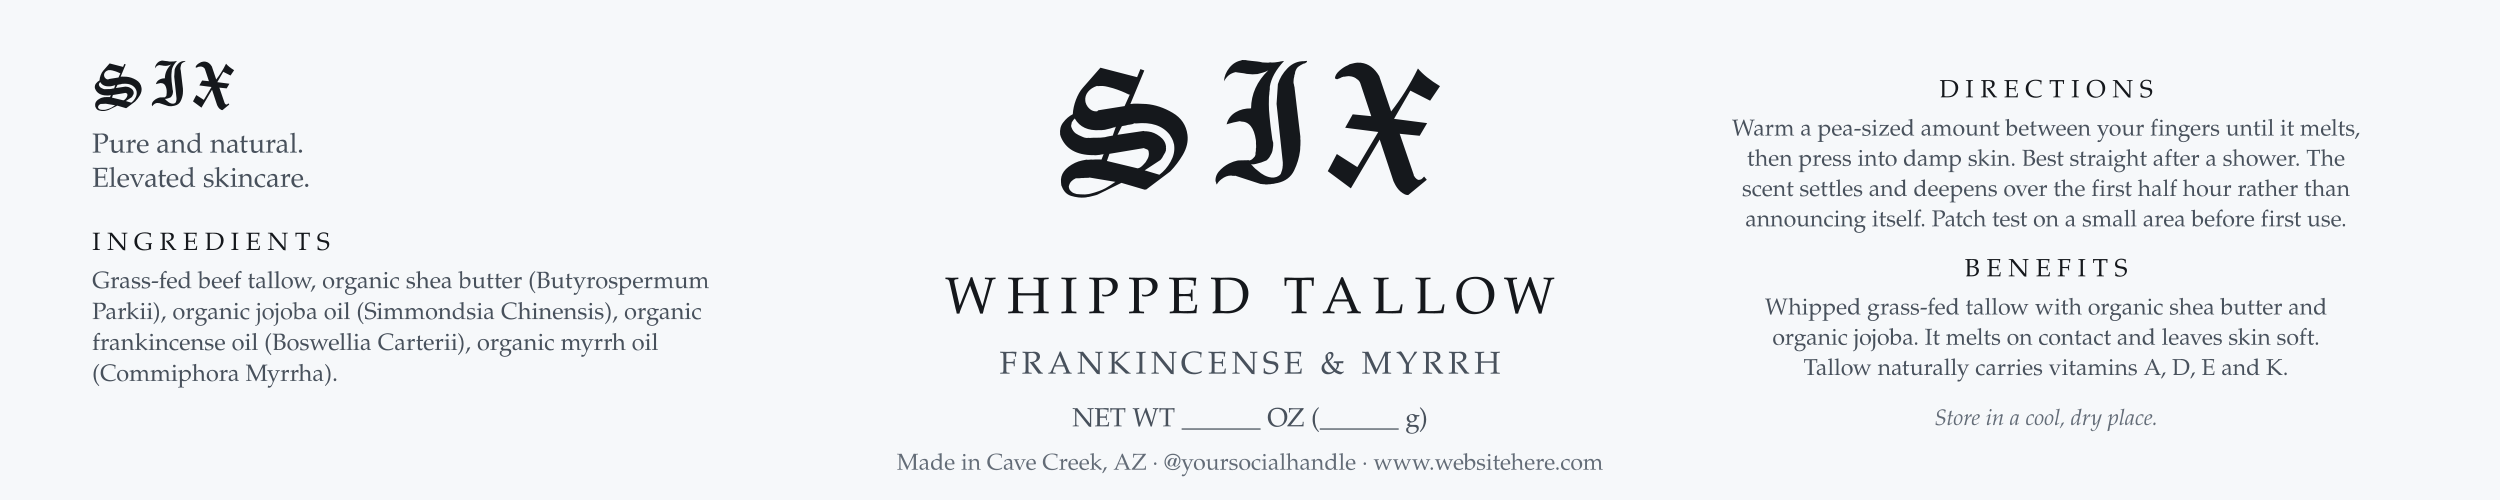
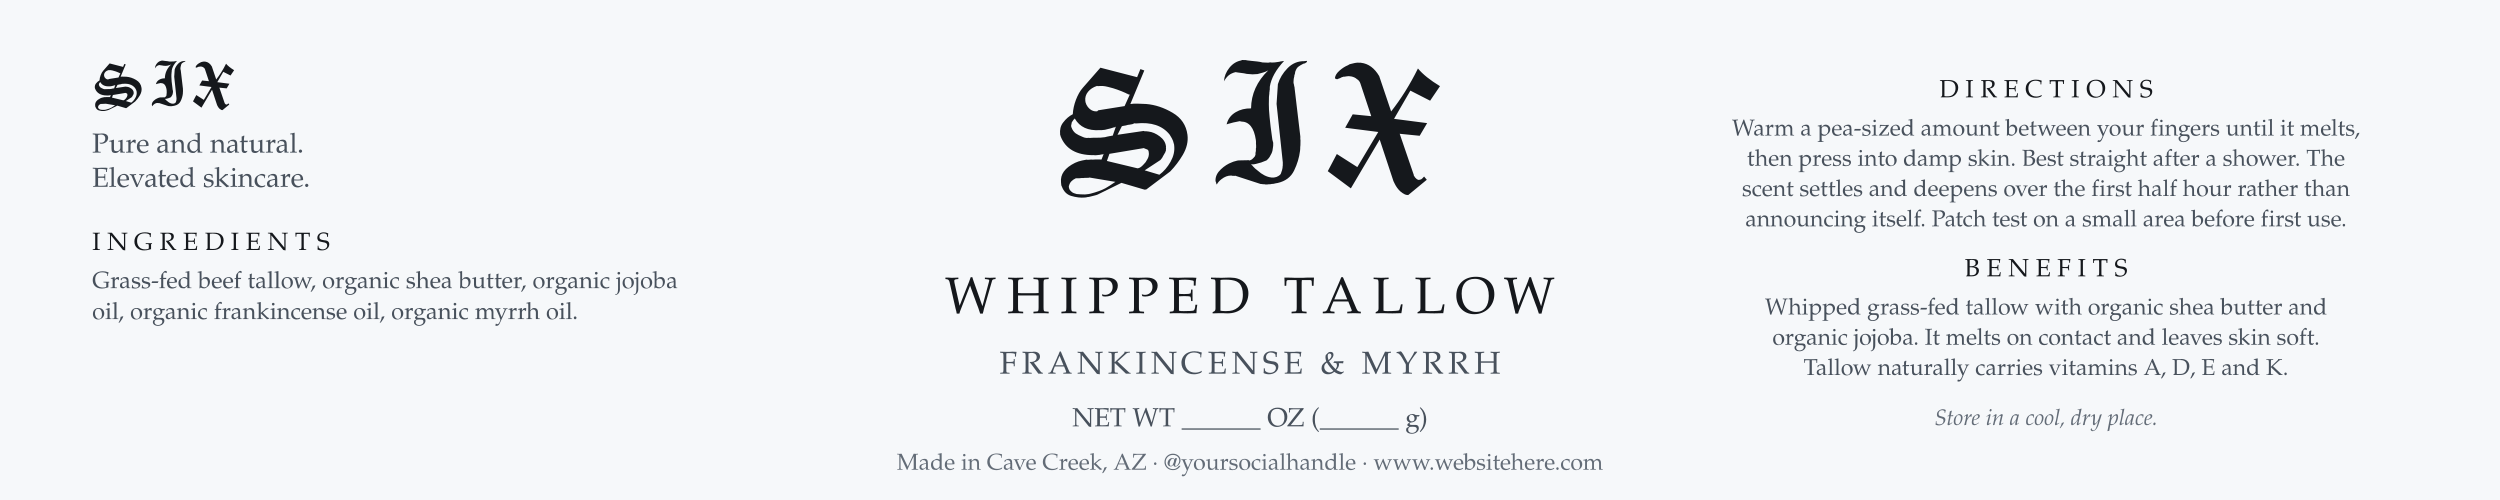
<svg xmlns="http://www.w3.org/2000/svg" width="190.0mm" height="38.0mm" viewBox="0 0 190.0 38.0">
  <rect x="0" y="0" width="190.0" height="38.0" fill="#f6f8fa" />
  <g transform="translate(80.000 4.000) scale(0.28061)">
    <path d="M12.94 4.08 22.88 6.65 23.77 4.46 24.83 4.83 21.05 13.92 22.01 13.82Q23.14 13.8 25.35 13.91Q28.99 14.22 32.5 16.29Q36.02 18.36 36.52 22.27Q36.86 24.97 35.24 27.72Q33.79 30.17 31.85 32.18L25.37 37.06L24.89 37.11L18.64 35.27L12.19 38.44Q11.91 38.57 11.24 38.73L10.19 38.99Q9.95 39.01 9.81 39.08L9.42 39.12Q9.13 39.15 9.09 39.2L8.75 39.24Q7.06 39.41 5 38.8Q3.23 38.25 2.48 36.23Q2.42 36.09 2.35 35.95L2.27 35.13Q1.93 31.89 6.06 29.85Q6.99 29.41 8 29.21L9.19 28.98Q9.35 29.07 9.98 29L10.41 28.95Q10.71 29.02 11.49 28.94Q11.68 28.97 12.07 28.93L13.24 28.95L13.86 27.37Q13.83 27.52 13.59 27.55L13.05 27.6Q13.01 27.66 12.91 27.67L11.8 27.78Q11.56 27.81 11.44 27.8Q11.32 27.79 11.17 27.75Q11.02 27.77 10.97 27.77Q4.18 27.75 2.19 22.73L2.18 22.64Q2.13 22.64 2.13 22.59L2.1 22.35Q2.05 22.36 2.05 22.31L2.03 22.16Q1.83 20.23 2.82 18.96Q3.98 17.42 5.46 16.68Q5.56 14.76 6.32 12.75Q7.09 10.74 8.18 9.51ZM6.3 34.02Q4.76 34.72 4.46 35.98Q4.37 36.08 4.39 36.28L4.42 36.57Q4.43 36.61 4.5 36.85Q4.5 36.9 4.54 36.97Q4.57 37.04 4.62 37.08Q4.63 37.13 4.63 37.18Q4.74 37.31 4.99 37.56Q5.23 37.8 5.44 37.92Q5.65 38.05 6.51 38.3Q6.85 38.31 7.59 38.38Q7.88 38.35 8.37 38.4Q8.61 38.37 8.76 38.41L9.68 38.31Q9.82 38.25 10.21 38.21Q12.82 37.54 14.35 36.7Q15.13 36.27 17 35L9.99 33.83Q9.85 33.9 9.61 33.92Q9.52 33.93 9.37 33.9Q9.22 33.91 9.17 33.92Q8.88 33.95 8.73 33.92L8.25 33.97Q8.2 33.97 7.96 33.95L7.18 34.03ZM22.08 19.14Q21.72 19.42 20.85 19.51L20.42 19.56Q19.71 19.78 19.18 19.83Q18.99 19.9 18.75 19.93L17.57 22.25L24.64 21.21Q24.85 21.34 25.29 21.29Q25.29 21.29 25.98 21.37Q27.51 21.55 29.02 22.69Q30.53 23.82 30.7 25.42L30.71 25.51Q30.67 25.57 30.68 25.66L30.72 26.05Q30.67 26.1 30.68 26.2L30.71 26.44Q30.71 26.49 30.67 26.54Q30.63 26.6 30.59 26.7Q30.55 26.8 30.56 26.9Q30.4 27.25 29.9 28.04Q29.86 28.14 29.76 28.32Q29.66 28.5 29.61 28.56Q29.57 28.61 29.18 29.09L24.93 31.88L28.91 33.07Q30.68 31.77 31.92 29.59Q33.15 27.41 32.93 25.28L32.89 24.89Q32.81 24.61 32.66 24.09Q32.65 23.94 32.52 23.71Q32.33 23.24 32.15 22.97Q32.09 22.83 31.92 22.58Q31.74 22.33 31.68 22.19Q28.76 18.54 22.58 19.18ZM24.79 25.84 15.38 27.41 14.7 29.34 22.77 31.28Q22.97 31.4 23.35 31.26Q23.59 31.19 23.91 30.96Q24.22 30.73 24.57 30.35Q24.66 30.25 24.86 30.03Q25.06 29.82 25.19 29.66Q25.86 28.66 25.99 28.06Q25.98 27.96 26.05 27.66Q26.05 27.61 26.07 27.41L26.01 26.79Q25.95 26.74 25.94 26.6L25.93 26.5Q25.88 26.51 25.85 26.44Q25.82 26.37 25.79 26.32Q25.76 26.27 25.35 26.12Q25.3 26.08 25.15 26.05Q25 26.01 24.97 25.99Q24.95 25.97 24.89 25.93L24.8 25.94ZM6.02 17.79Q5.94 17.95 5.67 18.17Q5.67 18.22 5.42 18.54Q5.42 18.54 5.33 18.67Q5.25 18.8 5.2 18.85Q5.04 19.6 5.04 19.63Q5.04 19.65 5.01 19.75L5.05 20.14Q5.05 20.19 5.1 20.23Q5.46 21.27 6.25 21.87Q6.83 22.3 8.26 22.88Q8.47 22.96 8.82 23.07Q8.92 23.06 8.96 23.05Q9.07 23.09 9.12 23.11Q9.17 23.13 9.36 23.11L9.7 23.07Q9.75 23.11 10.07 23.11Q10.39 23.1 10.77 23.06Q12.53 23.07 12.92 23.03L14.17 22.9Q14.37 22.88 14.84 22.73L14.94 22.72Q15.18 22.69 15.32 22.63L15.66 22.59Q15.85 22.57 15.99 22.51L16.28 22.48L17.14 20Q16.97 20.21 16.73 20.24L16.53 20.26Q16.49 20.31 16.35 20.32Q15.64 20.55 15.59 20.55Q15.12 20.7 14.83 20.73Q14.35 20.87 14.16 20.9L13.19 21Q12.95 21.02 12.8 20.99Q8 21.3 6.03 17.89ZM12.04 9.01Q10.48 9.51 9.59 10.6Q8.7 11.7 8.85 13.05Q8.88 13.34 8.92 13.48Q8.95 13.63 9.08 13.91Q9.09 13.95 9.21 14.23Q9.32 14.27 9.39 14.51Q10.48 16.05 12.07 15.89L12.34 15.62L19.49 14.48L20.88 11.4Q20.98 11.39 20.38 11.26Q20.37 11.21 20.27 11.15Q20.17 11.09 20.09 11.09Q20.02 11.1 19.86 10.97Q19.3 10.74 18.68 10.46L17.46 10Q16.55 9.66 15 9.28Q14.19 9.07 13.6 9.04Q13.01 9 12.24 9.08Z M51.19 2 52.25 2.01Q52.54 2.11 53.81 2.23L55.36 2.39Q55.65 2.4 56.13 2.5Q56.62 2.6 56.86 2.66Q57.39 2.71 58.41 2.72L58.9 2.63Q59.19 2.73 60.16 2.65Q60.6 2.56 61.43 2.47L61.48 2.47L61.53 2.42Q61.72 2.43 62.11 2.33Q62.3 2.34 62.69 2.25Q59.35 5.85 58.82 9.24L58.81 10.02Q58.76 10.16 58.75 10.31L58.75 10.5Q58.7 10.55 58.7 10.69L58.69 11.08Q58.59 11.76 58.59 12L58.56 13.95Q58.54 15.21 58.76 17.45Q58.93 19.49 59.51 23.58L59.74 24.41L59.73 25.33Q59.68 25.38 59.67 25.57L59.67 25.77Q59.62 25.91 59.62 26.01Q59.56 26.93 59.01 27.8Q58.71 28.52 57.93 29.19Q57.29 29.48 56.46 29.76Q56.22 29.8 55.71 29.96Q55.2 30.13 54.95 30.17Q54.9 30.17 54.81 30.17Q54.71 30.22 54.61 30.24Q54.51 30.27 54.32 30.26L53.74 30.26L53.98 30.5Q54.12 30.55 54.26 30.8L54.84 31.39Q56.09 32.42 56.43 32.67Q57.34 33.31 58.31 33.62Q58.79 33.77 58.89 33.77Q58.99 33.77 59.08 33.77Q59.18 33.82 59.23 33.82L59.91 33.83Q59.96 33.83 60.35 33.74Q60.4 33.74 60.69 33.65Q60.74 33.6 60.86 33.55Q60.98 33.51 61.03 33.48Q61.08 33.46 61.18 33.39Q61.28 33.32 61.32 33.29Q61.37 33.27 61.5 33.17Q61.62 33.08 61.64 33.03Q61.67 32.98 61.74 32.88Q61.82 32.79 61.82 32.76Q61.82 32.74 61.97 32.3L62.12 31.87Q62.12 31.72 62.22 31.43Q62.22 31.34 62.27 31.19L62.28 30.9Q62.28 30.75 62.33 30.61L62.34 29.73L60.65 13.88L61.01 8.54Q61.72 6.17 63.62 4.22Q65.51 2.28 68.13 2.31L68.82 2.23L68.91 2.52Q68.81 2.57 68.71 2.64Q68.61 2.71 68.54 2.76Q68.47 2.8 68.37 2.88Q68.27 2.95 68.15 2.95Q68.03 2.95 67.93 2.99Q67.83 3.04 67.74 3.09Q67 3.47 66.54 3.82Q66.07 4.18 65.77 5Q65.77 5.05 65.72 5.13Q65.67 5.2 65.67 5.34L65.66 5.49Q65.66 5.59 65.61 5.76Q65.56 5.93 65.46 6.17L65.46 6.36Q65.41 6.6 65.3 7.09Q65.25 7.33 65.25 7.72L65.24 8.16Q65.24 8.3 65.33 8.59Q65.33 8.64 65.38 8.69L65.38 8.79Q65.38 8.84 65.4 8.91Q65.43 8.98 65.47 9.23Q65.47 9.28 65.52 9.37L65.52 9.52L67.05 22.41Q67.05 22.7 67.09 22.75L67.08 23.48Q67.08 23.53 67.13 23.63L67.11 25.04Q67.06 25.23 67.06 25.57L67.05 26.1Q67 26.3 67 26.64Q66.67 29.3 65.4 31.94Q64.13 34.57 60.96 35.3Q60.81 35.3 60.42 35.39L59.84 35.53Q59.64 35.53 59.33 35.57Q59.01 35.62 58.86 35.66L58.48 35.66Q58.18 35.66 58.14 35.7L57.6 35.7Q57.55 35.65 57.41 35.65L56.97 35.64Q56.83 35.59 56.63 35.59L56.34 35.58L49.37 33.31L49.28 33.4L49.13 33.4Q49.08 33.4 48.99 33.35L48.6 33.35Q48.55 33.35 48.45 33.3L48.35 33.29Q46.99 33.28 45.72 34.28Q44.84 34.95 44.44 35.77L44.44 35.67Q44.39 35.62 44.34 35.53Q44.3 35.43 44.3 35.33L44.3 35.28Q44.25 35.09 44.18 34.97Q44.11 34.84 44.11 34.55Q44.13 32.95 45.56 31.61Q46.98 30.27 48.55 29.7Q48.69 29.61 49.03 29.51Q49.13 29.52 49.45 29.4Q49.77 29.28 50.01 29.24Q50.25 29.19 50.4 29.19L53.22 29.13Q53.22 29.23 53.31 29.23Q53.36 29.23 53.41 29.18Q53.46 29.13 53.75 29.04Q53.8 28.99 53.9 28.95Q54 28.9 54.07 28.83Q54.14 28.75 54.42 28.49Q54.69 28.23 54.76 28.11Q54.83 27.99 54.94 27.65L54.94 27.16Q54.94 27.02 55.05 26.63L55.05 25.95Q55.06 25.85 55.11 25.76L55.11 25.12Q55.07 24.98 55.07 24.64L55.08 24.15Q55.03 24.01 55.04 23.67Q54.32 18.7 51.07 18.66L50.68 18.56Q50.1 18.7 48.93 18.92Q48.63 19.02 48.05 19.16Q47.9 19.2 47.61 19.27Q47.32 19.34 47.12 19.43Q47.64 17.26 49.6 16.12Q51.36 15.07 53.74 15.1Q53.81 9.27 58.39 4.81Q58.29 4.86 58.04 4.98Q57.8 5.1 57.6 5.19Q57.41 5.29 56.97 5.4Q56.53 5.52 55.51 5.8Q54.63 5.88 54.15 5.88Q53.66 5.87 52.59 5.76Q52.35 5.71 51.82 5.6Q51.29 5.5 50.99 5.49Q50.7 5.49 50.22 5.39Q49.93 5.38 49.54 5.28Q48.42 5.56 47.71 6.13Q47 6.71 46.4 7.77Q46.52 5.78 47.88 4.09Q49.24 2.41 51.18 2.1Z M98.92 4.27Q100.89 6.65 104.91 9.08L102.24 13.02L96.89 10.29L92.47 17.93L101.43 19.09L99.41 22.52L94 21.98L97.82 33.14Q97.8 33.28 97.85 33.29L97.85 33.34Q97.83 33.43 97.93 33.44Q98.08 33.8 98.62 34.26Q98.67 34.26 98.71 34.27Q98.71 34.32 98.78 34.35Q98.85 34.38 98.99 34.45L99.18 34.47L99.23 34.43L99.43 34.45L99.48 34.41L99.53 34.41Q99.63 34.38 99.71 34.34Q99.79 34.3 99.84 34.3L100.1 34.09L100.61 33.56L101.34 34.43L96.3 38.58L95.77 38.52Q95.73 38.47 95.63 38.46L95.49 38.44Q95.44 38.38 95.35 38.37Q94.88 38.17 94.12 37.54Q93.2 36.65 92.65 35.51Q92.53 35.25 92.3 34.79L88.58 23.54L80.77 36.76L74.52 32.11L76.97 27.46L82.52 31L88.19 21.49L79.23 20.34L81.27 16.71L86.29 17.21L83.37 8.4Q83.12 7.59 82.39 7.16Q81.86 6.66 80.91 6.45L80.23 6.37Q80.08 6.4 79.94 6.39L79.34 6.46Q79.29 6.46 79.22 6.5Q79.14 6.54 78.99 6.52L78.8 6.5Q78.75 6.54 78.64 6.58Q78.54 6.61 78.49 6.61Q78.45 6.6 78.37 6.64Q78.29 6.68 78.24 6.7Q78.19 6.72 78.08 6.78Q77.98 6.84 77.87 6.9Q77.77 6.96 77.72 6.96Q77.67 6.95 77.59 6.99Q77.51 7.03 77.46 7.05Q77.41 7.07 77.28 7.12Q77.15 7.18 77.05 7.22L76.58 7.07L76.46 6.86Q76.58 5.84 77.72 4.85Q78.86 3.86 79.99 3.41Q80.21 3.24 80.44 3.14Q80.67 3.05 81.32 2.93Q81.47 2.9 81.73 2.83Q81.82 2.84 81.9 2.8Q81.98 2.76 82.07 2.77Q82.17 2.78 82.47 2.72Q82.62 2.74 82.77 2.71L83.01 2.74Q83.15 2.75 83.3 2.72L83.54 2.75Q86.53 3.1 88.45 6.36L91.68 15.93Q95.7 10.83 98.91 4.36Z" fill="#15181c" />
  </g>
  <text x="95.00" y="23.80" font-family="Palatino, Georgia, serif" font-size="3.90" fill="#15181c" text-anchor="middle" letter-spacing="0.800">WHIPPED TALLOW</text>
  <text x="95.00" y="28.40" font-family="Palatino, Georgia, serif" font-size="2.40" fill="#48515c" text-anchor="middle" letter-spacing="0.350">FRANKINCENSE &amp; MYRRH</text>
  <text x="95.00" y="32.40" font-family="Palatino, Georgia, serif" font-size="2.00" fill="#48515c" text-anchor="middle">NET WT ______ OZ (______ g)</text>
  <text x="95.00" y="35.70" font-family="Palatino, Georgia, serif" font-size="1.75" fill="#636c77" text-anchor="middle">Made in Cave Creek, AZ   ·   @yoursocialhandle   ·   www.websitehere.com</text>
  <g transform="translate(7.000 4.400) scale(0.10289)">
    <path d="M12.94 4.08 22.88 6.65 23.77 4.46 24.83 4.83 21.05 13.92 22.01 13.82Q23.14 13.8 25.35 13.91Q28.99 14.22 32.5 16.29Q36.02 18.36 36.52 22.27Q36.86 24.97 35.24 27.72Q33.79 30.17 31.85 32.18L25.37 37.06L24.89 37.11L18.64 35.27L12.19 38.44Q11.91 38.57 11.24 38.73L10.19 38.99Q9.95 39.01 9.81 39.08L9.42 39.12Q9.13 39.15 9.09 39.2L8.75 39.24Q7.06 39.41 5 38.8Q3.23 38.25 2.48 36.23Q2.42 36.09 2.35 35.95L2.27 35.13Q1.93 31.89 6.06 29.85Q6.99 29.41 8 29.21L9.19 28.98Q9.35 29.07 9.98 29L10.41 28.95Q10.71 29.02 11.49 28.94Q11.68 28.97 12.07 28.93L13.24 28.95L13.86 27.37Q13.83 27.52 13.59 27.55L13.05 27.6Q13.01 27.66 12.91 27.67L11.8 27.78Q11.56 27.81 11.44 27.8Q11.32 27.79 11.17 27.75Q11.02 27.77 10.97 27.77Q4.18 27.75 2.19 22.73L2.18 22.64Q2.13 22.64 2.13 22.59L2.1 22.35Q2.05 22.36 2.05 22.31L2.03 22.16Q1.83 20.23 2.82 18.96Q3.98 17.42 5.46 16.68Q5.56 14.76 6.32 12.75Q7.09 10.74 8.18 9.51ZM6.3 34.02Q4.76 34.72 4.46 35.98Q4.37 36.08 4.39 36.28L4.42 36.57Q4.43 36.61 4.5 36.85Q4.5 36.9 4.54 36.97Q4.57 37.04 4.62 37.08Q4.63 37.13 4.63 37.18Q4.74 37.31 4.99 37.56Q5.23 37.8 5.44 37.92Q5.65 38.05 6.51 38.3Q6.85 38.31 7.59 38.38Q7.88 38.35 8.37 38.4Q8.61 38.37 8.76 38.41L9.68 38.31Q9.82 38.25 10.21 38.21Q12.82 37.54 14.35 36.7Q15.13 36.27 17 35L9.99 33.83Q9.85 33.9 9.61 33.92Q9.52 33.93 9.37 33.9Q9.22 33.91 9.17 33.92Q8.88 33.95 8.73 33.92L8.25 33.97Q8.2 33.97 7.96 33.95L7.18 34.03ZM22.08 19.14Q21.72 19.42 20.85 19.51L20.42 19.56Q19.71 19.78 19.18 19.83Q18.99 19.9 18.75 19.93L17.57 22.25L24.64 21.21Q24.85 21.34 25.29 21.29Q25.29 21.29 25.98 21.37Q27.51 21.55 29.02 22.69Q30.53 23.82 30.7 25.42L30.71 25.51Q30.67 25.57 30.68 25.66L30.72 26.05Q30.67 26.1 30.68 26.2L30.71 26.44Q30.71 26.49 30.67 26.54Q30.63 26.6 30.59 26.7Q30.55 26.8 30.56 26.9Q30.4 27.25 29.9 28.04Q29.86 28.14 29.76 28.32Q29.66 28.5 29.61 28.56Q29.57 28.61 29.18 29.09L24.93 31.88L28.91 33.07Q30.68 31.77 31.92 29.59Q33.15 27.41 32.93 25.28L32.89 24.89Q32.81 24.61 32.66 24.09Q32.65 23.94 32.52 23.71Q32.33 23.24 32.15 22.97Q32.09 22.83 31.92 22.58Q31.74 22.33 31.68 22.19Q28.76 18.54 22.58 19.18ZM24.79 25.84 15.38 27.41 14.7 29.34 22.77 31.28Q22.97 31.4 23.35 31.26Q23.59 31.19 23.91 30.96Q24.22 30.73 24.57 30.35Q24.66 30.25 24.86 30.03Q25.06 29.82 25.19 29.66Q25.86 28.66 25.99 28.06Q25.98 27.96 26.05 27.66Q26.05 27.61 26.07 27.41L26.01 26.79Q25.95 26.74 25.94 26.6L25.93 26.5Q25.88 26.51 25.85 26.44Q25.82 26.37 25.79 26.32Q25.76 26.27 25.35 26.12Q25.3 26.08 25.15 26.05Q25 26.01 24.97 25.99Q24.95 25.97 24.89 25.93L24.8 25.94ZM6.02 17.79Q5.94 17.95 5.67 18.17Q5.67 18.22 5.42 18.54Q5.42 18.54 5.33 18.67Q5.25 18.8 5.2 18.85Q5.04 19.6 5.04 19.63Q5.04 19.65 5.01 19.75L5.05 20.14Q5.05 20.19 5.1 20.23Q5.46 21.27 6.25 21.87Q6.83 22.3 8.26 22.88Q8.47 22.96 8.82 23.07Q8.92 23.06 8.96 23.05Q9.07 23.09 9.12 23.11Q9.17 23.13 9.36 23.11L9.7 23.07Q9.75 23.11 10.07 23.11Q10.39 23.1 10.77 23.06Q12.53 23.07 12.92 23.03L14.17 22.9Q14.37 22.88 14.84 22.73L14.94 22.72Q15.18 22.69 15.32 22.63L15.66 22.59Q15.85 22.57 15.99 22.51L16.28 22.48L17.14 20Q16.97 20.21 16.73 20.24L16.53 20.26Q16.49 20.31 16.35 20.32Q15.64 20.55 15.59 20.55Q15.12 20.7 14.83 20.73Q14.35 20.87 14.16 20.9L13.19 21Q12.95 21.02 12.8 20.99Q8 21.3 6.03 17.89ZM12.04 9.01Q10.48 9.51 9.59 10.6Q8.7 11.7 8.85 13.05Q8.88 13.34 8.92 13.48Q8.95 13.63 9.08 13.91Q9.09 13.95 9.21 14.23Q9.32 14.27 9.39 14.51Q10.48 16.05 12.07 15.89L12.34 15.62L19.49 14.48L20.88 11.4Q20.98 11.39 20.38 11.26Q20.37 11.21 20.27 11.15Q20.17 11.09 20.09 11.09Q20.02 11.1 19.86 10.97Q19.3 10.74 18.68 10.46L17.46 10Q16.55 9.66 15 9.28Q14.19 9.07 13.6 9.04Q13.01 9 12.24 9.08Z M51.19 2 52.25 2.01Q52.54 2.11 53.81 2.23L55.36 2.39Q55.65 2.4 56.13 2.5Q56.62 2.6 56.86 2.66Q57.39 2.71 58.41 2.72L58.9 2.63Q59.19 2.73 60.16 2.65Q60.6 2.56 61.43 2.47L61.48 2.47L61.53 2.42Q61.72 2.43 62.11 2.33Q62.3 2.34 62.69 2.25Q59.35 5.85 58.82 9.24L58.81 10.02Q58.76 10.16 58.75 10.31L58.75 10.5Q58.7 10.55 58.7 10.69L58.69 11.08Q58.59 11.76 58.59 12L58.56 13.95Q58.54 15.21 58.76 17.45Q58.93 19.49 59.51 23.58L59.74 24.41L59.73 25.33Q59.68 25.38 59.67 25.57L59.67 25.77Q59.62 25.91 59.62 26.01Q59.56 26.93 59.01 27.8Q58.71 28.52 57.93 29.19Q57.29 29.48 56.46 29.76Q56.22 29.8 55.71 29.96Q55.2 30.13 54.95 30.17Q54.9 30.17 54.81 30.17Q54.71 30.22 54.61 30.24Q54.51 30.27 54.32 30.26L53.74 30.26L53.98 30.5Q54.12 30.55 54.26 30.8L54.84 31.39Q56.09 32.42 56.43 32.67Q57.34 33.31 58.31 33.62Q58.79 33.77 58.89 33.77Q58.99 33.77 59.08 33.77Q59.18 33.82 59.23 33.82L59.91 33.83Q59.96 33.83 60.35 33.74Q60.4 33.74 60.69 33.65Q60.74 33.6 60.86 33.55Q60.98 33.51 61.03 33.48Q61.08 33.46 61.18 33.39Q61.28 33.32 61.32 33.29Q61.37 33.27 61.5 33.17Q61.62 33.08 61.64 33.03Q61.67 32.98 61.74 32.88Q61.82 32.79 61.82 32.76Q61.82 32.74 61.97 32.3L62.12 31.87Q62.12 31.72 62.22 31.43Q62.22 31.34 62.27 31.19L62.28 30.9Q62.28 30.75 62.33 30.61L62.34 29.73L60.65 13.88L61.01 8.54Q61.72 6.17 63.62 4.22Q65.51 2.28 68.13 2.31L68.82 2.23L68.91 2.52Q68.81 2.57 68.71 2.64Q68.61 2.71 68.54 2.76Q68.47 2.8 68.37 2.88Q68.27 2.95 68.15 2.95Q68.03 2.95 67.93 2.99Q67.83 3.04 67.74 3.09Q67 3.47 66.54 3.82Q66.07 4.18 65.77 5Q65.77 5.05 65.72 5.13Q65.67 5.2 65.67 5.34L65.66 5.49Q65.66 5.59 65.61 5.76Q65.56 5.93 65.46 6.17L65.46 6.36Q65.41 6.6 65.3 7.09Q65.25 7.33 65.25 7.72L65.24 8.16Q65.24 8.3 65.33 8.59Q65.33 8.64 65.38 8.69L65.38 8.79Q65.38 8.84 65.4 8.91Q65.43 8.98 65.47 9.23Q65.47 9.28 65.52 9.37L65.52 9.52L67.05 22.41Q67.05 22.7 67.09 22.75L67.08 23.48Q67.08 23.53 67.13 23.63L67.11 25.04Q67.06 25.23 67.06 25.57L67.05 26.1Q67 26.3 67 26.64Q66.67 29.3 65.4 31.94Q64.13 34.57 60.96 35.3Q60.81 35.3 60.42 35.39L59.84 35.53Q59.64 35.53 59.33 35.57Q59.01 35.62 58.86 35.66L58.48 35.66Q58.18 35.66 58.14 35.7L57.6 35.7Q57.55 35.65 57.41 35.65L56.97 35.64Q56.83 35.59 56.63 35.59L56.34 35.58L49.37 33.31L49.28 33.4L49.13 33.4Q49.08 33.4 48.99 33.35L48.6 33.35Q48.55 33.35 48.45 33.3L48.35 33.29Q46.99 33.28 45.72 34.28Q44.84 34.95 44.44 35.77L44.44 35.67Q44.39 35.62 44.34 35.53Q44.3 35.43 44.3 35.33L44.3 35.28Q44.25 35.09 44.18 34.97Q44.11 34.84 44.11 34.55Q44.13 32.95 45.56 31.61Q46.98 30.27 48.55 29.7Q48.69 29.61 49.03 29.51Q49.13 29.52 49.45 29.4Q49.77 29.28 50.01 29.24Q50.25 29.19 50.4 29.19L53.22 29.13Q53.22 29.23 53.31 29.23Q53.36 29.23 53.41 29.18Q53.46 29.13 53.75 29.04Q53.8 28.99 53.9 28.95Q54 28.9 54.07 28.83Q54.14 28.75 54.42 28.49Q54.69 28.23 54.76 28.11Q54.83 27.99 54.94 27.65L54.94 27.16Q54.94 27.02 55.05 26.63L55.05 25.95Q55.06 25.85 55.11 25.76L55.11 25.12Q55.07 24.98 55.07 24.64L55.08 24.15Q55.03 24.01 55.04 23.67Q54.32 18.7 51.07 18.66L50.68 18.56Q50.1 18.7 48.93 18.92Q48.63 19.02 48.05 19.16Q47.9 19.2 47.61 19.27Q47.32 19.34 47.12 19.43Q47.64 17.26 49.6 16.12Q51.36 15.07 53.74 15.1Q53.81 9.27 58.39 4.81Q58.29 4.86 58.04 4.98Q57.8 5.1 57.6 5.19Q57.41 5.29 56.97 5.4Q56.53 5.52 55.51 5.8Q54.63 5.88 54.15 5.88Q53.66 5.87 52.59 5.76Q52.35 5.71 51.82 5.6Q51.29 5.5 50.99 5.49Q50.7 5.49 50.22 5.39Q49.93 5.38 49.54 5.28Q48.42 5.56 47.71 6.13Q47 6.71 46.4 7.77Q46.52 5.78 47.88 4.09Q49.24 2.41 51.18 2.1Z M98.92 4.27Q100.89 6.65 104.91 9.08L102.24 13.02L96.89 10.29L92.47 17.93L101.43 19.09L99.41 22.52L94 21.98L97.82 33.14Q97.8 33.28 97.85 33.29L97.85 33.34Q97.83 33.43 97.93 33.44Q98.08 33.8 98.62 34.26Q98.67 34.26 98.71 34.27Q98.71 34.32 98.78 34.35Q98.85 34.38 98.99 34.45L99.18 34.47L99.23 34.43L99.43 34.45L99.48 34.41L99.53 34.41Q99.63 34.38 99.71 34.34Q99.79 34.3 99.84 34.3L100.1 34.09L100.61 33.56L101.34 34.43L96.3 38.58L95.77 38.52Q95.73 38.47 95.63 38.46L95.49 38.44Q95.44 38.38 95.35 38.37Q94.88 38.17 94.12 37.54Q93.2 36.65 92.65 35.51Q92.53 35.25 92.3 34.79L88.58 23.54L80.77 36.76L74.52 32.11L76.97 27.46L82.52 31L88.19 21.49L79.23 20.34L81.27 16.71L86.29 17.21L83.37 8.4Q83.12 7.59 82.39 7.16Q81.86 6.66 80.91 6.45L80.23 6.37Q80.08 6.4 79.94 6.39L79.34 6.46Q79.29 6.46 79.22 6.5Q79.14 6.54 78.99 6.52L78.8 6.5Q78.75 6.54 78.64 6.58Q78.54 6.61 78.49 6.61Q78.45 6.6 78.37 6.64Q78.29 6.68 78.24 6.7Q78.19 6.72 78.08 6.78Q77.98 6.84 77.87 6.9Q77.77 6.96 77.72 6.96Q77.67 6.95 77.59 6.99Q77.51 7.03 77.46 7.05Q77.41 7.07 77.28 7.12Q77.15 7.18 77.05 7.22L76.58 7.07L76.46 6.86Q76.58 5.84 77.72 4.85Q78.86 3.86 79.99 3.41Q80.21 3.24 80.44 3.14Q80.67 3.05 81.32 2.93Q81.47 2.9 81.73 2.83Q81.82 2.84 81.9 2.8Q81.98 2.76 82.07 2.77Q82.17 2.78 82.47 2.72Q82.62 2.74 82.77 2.71L83.01 2.74Q83.15 2.75 83.3 2.72L83.54 2.75Q86.53 3.1 88.45 6.36L91.68 15.93Q95.7 10.83 98.91 4.36Z" fill="#15181c" />
  </g>
  <text x="7.00" y="11.60" font-family="Palatino, Georgia, serif" font-size="2.10" fill="#48515c">Pure and natural.</text>
  <text x="7.00" y="14.20" font-family="Palatino, Georgia, serif" font-size="2.10" fill="#48515c">Elevated skincare.</text>
  <text x="7.00" y="19.00" font-family="Palatino, Georgia, serif" font-size="1.90" fill="#15181c" letter-spacing="0.500">INGREDIENTS</text>
-   <text x="7.00" y="21.90" font-family="Palatino, Georgia, serif" font-size="1.80" fill="#48515c">Grass-fed beef tallow, organic shea butter (Butyrospermum</text>
-   <text x="7.00" y="24.25" font-family="Palatino, Georgia, serif" font-size="1.80" fill="#48515c">Parkii), organic jojoba oil (Simmondsia Chinensis), organic</text>
-   <text x="7.00" y="26.60" font-family="Palatino, Georgia, serif" font-size="1.80" fill="#48515c">frankincense oil (Boswellia Carterii), organic myrrh oil</text>
-   <text x="7.00" y="28.95" font-family="Palatino, Georgia, serif" font-size="1.80" fill="#48515c">(Commiphora Myrrha).</text>
+   <text x="7.00" y="21.90" font-family="Palatino, Georgia, serif" font-size="1.80" fill="#48515c">Grass-fed beef tallow, organic shea butter, organic jojoba</text>
+   <text x="7.00" y="24.25" font-family="Palatino, Georgia, serif" font-size="1.80" fill="#48515c">oil, organic frankincense oil, organic myrrh oil.</text>
  <text x="155.50" y="7.40" font-family="Palatino, Georgia, serif" font-size="1.90" fill="#15181c" text-anchor="middle" letter-spacing="0.500">DIRECTIONS</text>
  <text x="155.50" y="10.30" font-family="Palatino, Georgia, serif" font-size="1.75" fill="#48515c" text-anchor="middle">Warm a pea-sized amount between your fingers until it melts,</text>
  <text x="155.50" y="12.60" font-family="Palatino, Georgia, serif" font-size="1.75" fill="#48515c" text-anchor="middle">then press into damp skin. Best straight after a shower. The</text>
  <text x="155.50" y="14.90" font-family="Palatino, Georgia, serif" font-size="1.75" fill="#48515c" text-anchor="middle">scent settles and deepens over the first half hour rather than</text>
  <text x="155.50" y="17.20" font-family="Palatino, Georgia, serif" font-size="1.75" fill="#48515c" text-anchor="middle">announcing itself. Patch test on a small area before first use.</text>
  <text x="155.50" y="21.00" font-family="Palatino, Georgia, serif" font-size="1.90" fill="#15181c" text-anchor="middle" letter-spacing="0.500">BENEFITS</text>
  <text x="155.50" y="23.90" font-family="Palatino, Georgia, serif" font-size="1.75" fill="#48515c" text-anchor="middle">Whipped grass-fed tallow with organic shea butter and</text>
  <text x="155.50" y="26.20" font-family="Palatino, Georgia, serif" font-size="1.75" fill="#48515c" text-anchor="middle">organic jojoba. It melts on contact and leaves skin soft.</text>
  <text x="155.50" y="28.50" font-family="Palatino, Georgia, serif" font-size="1.75" fill="#48515c" text-anchor="middle">Tallow naturally carries vitamins A, D, E and K.</text>
  <text x="155.50" y="32.30" font-family="Palatino, Georgia, serif" font-size="1.70" fill="#636c77" text-anchor="middle" font-style="italic">Store in a cool, dry place.</text>
</svg>
